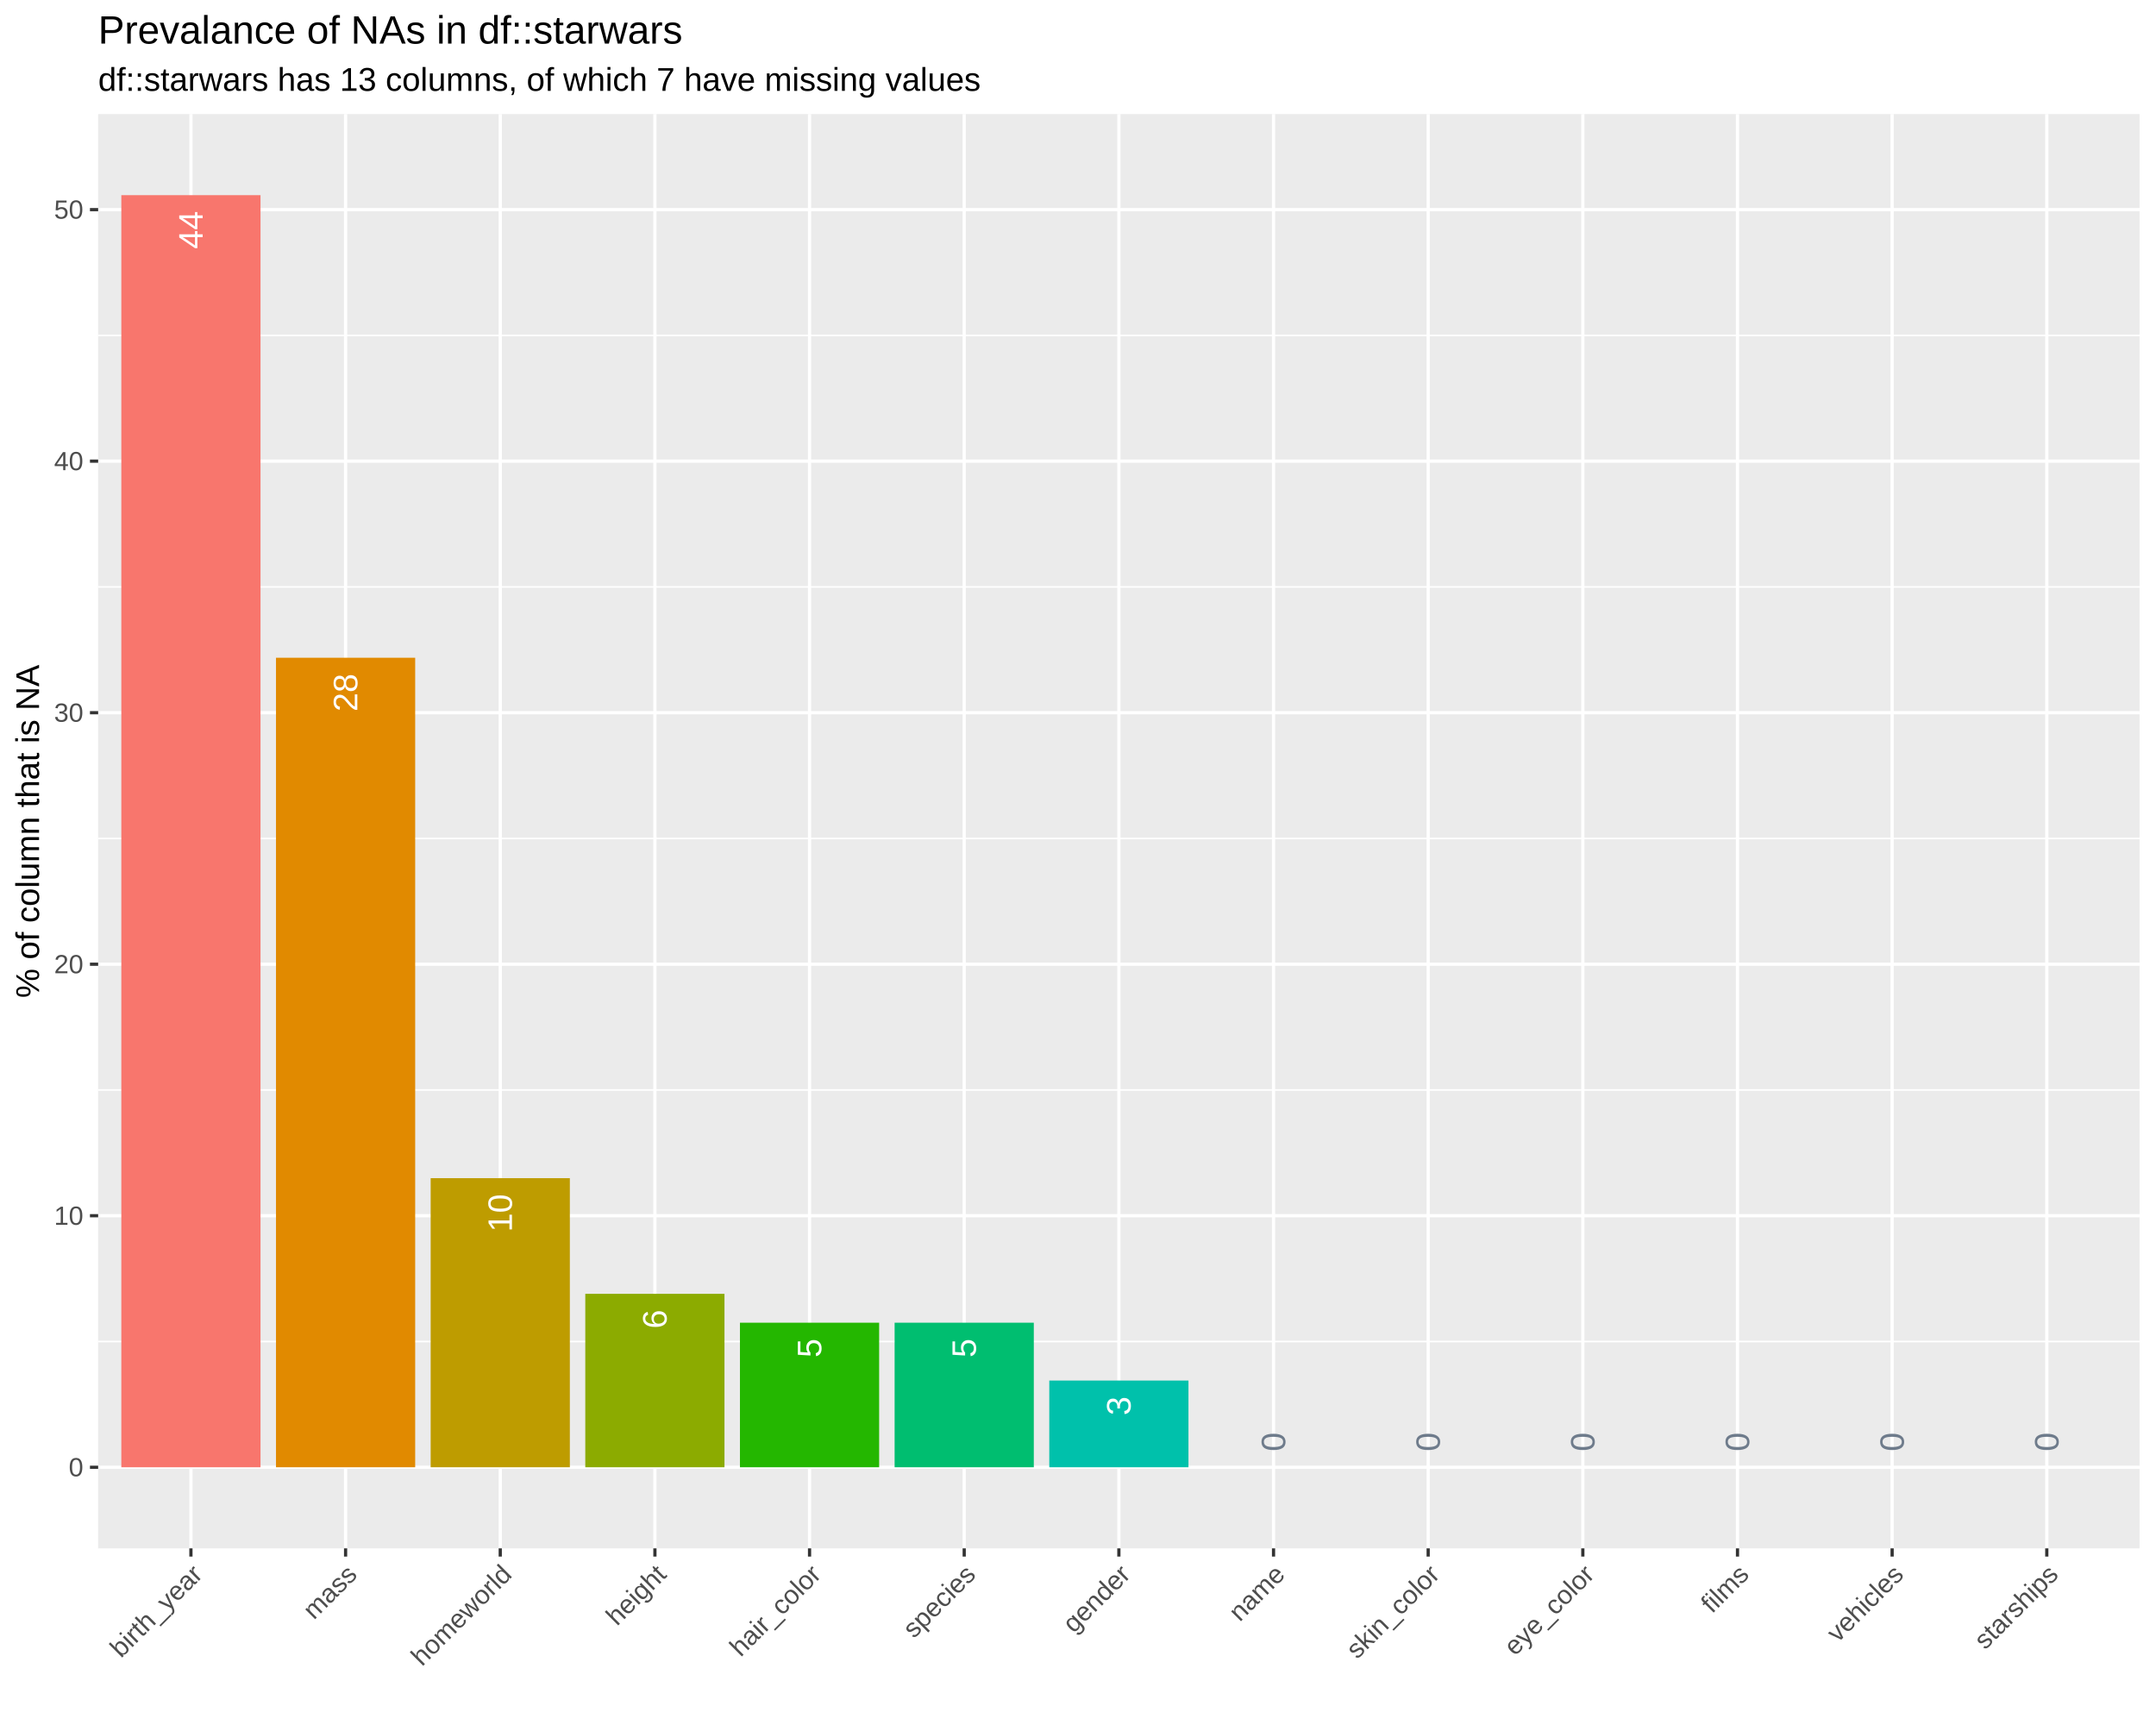
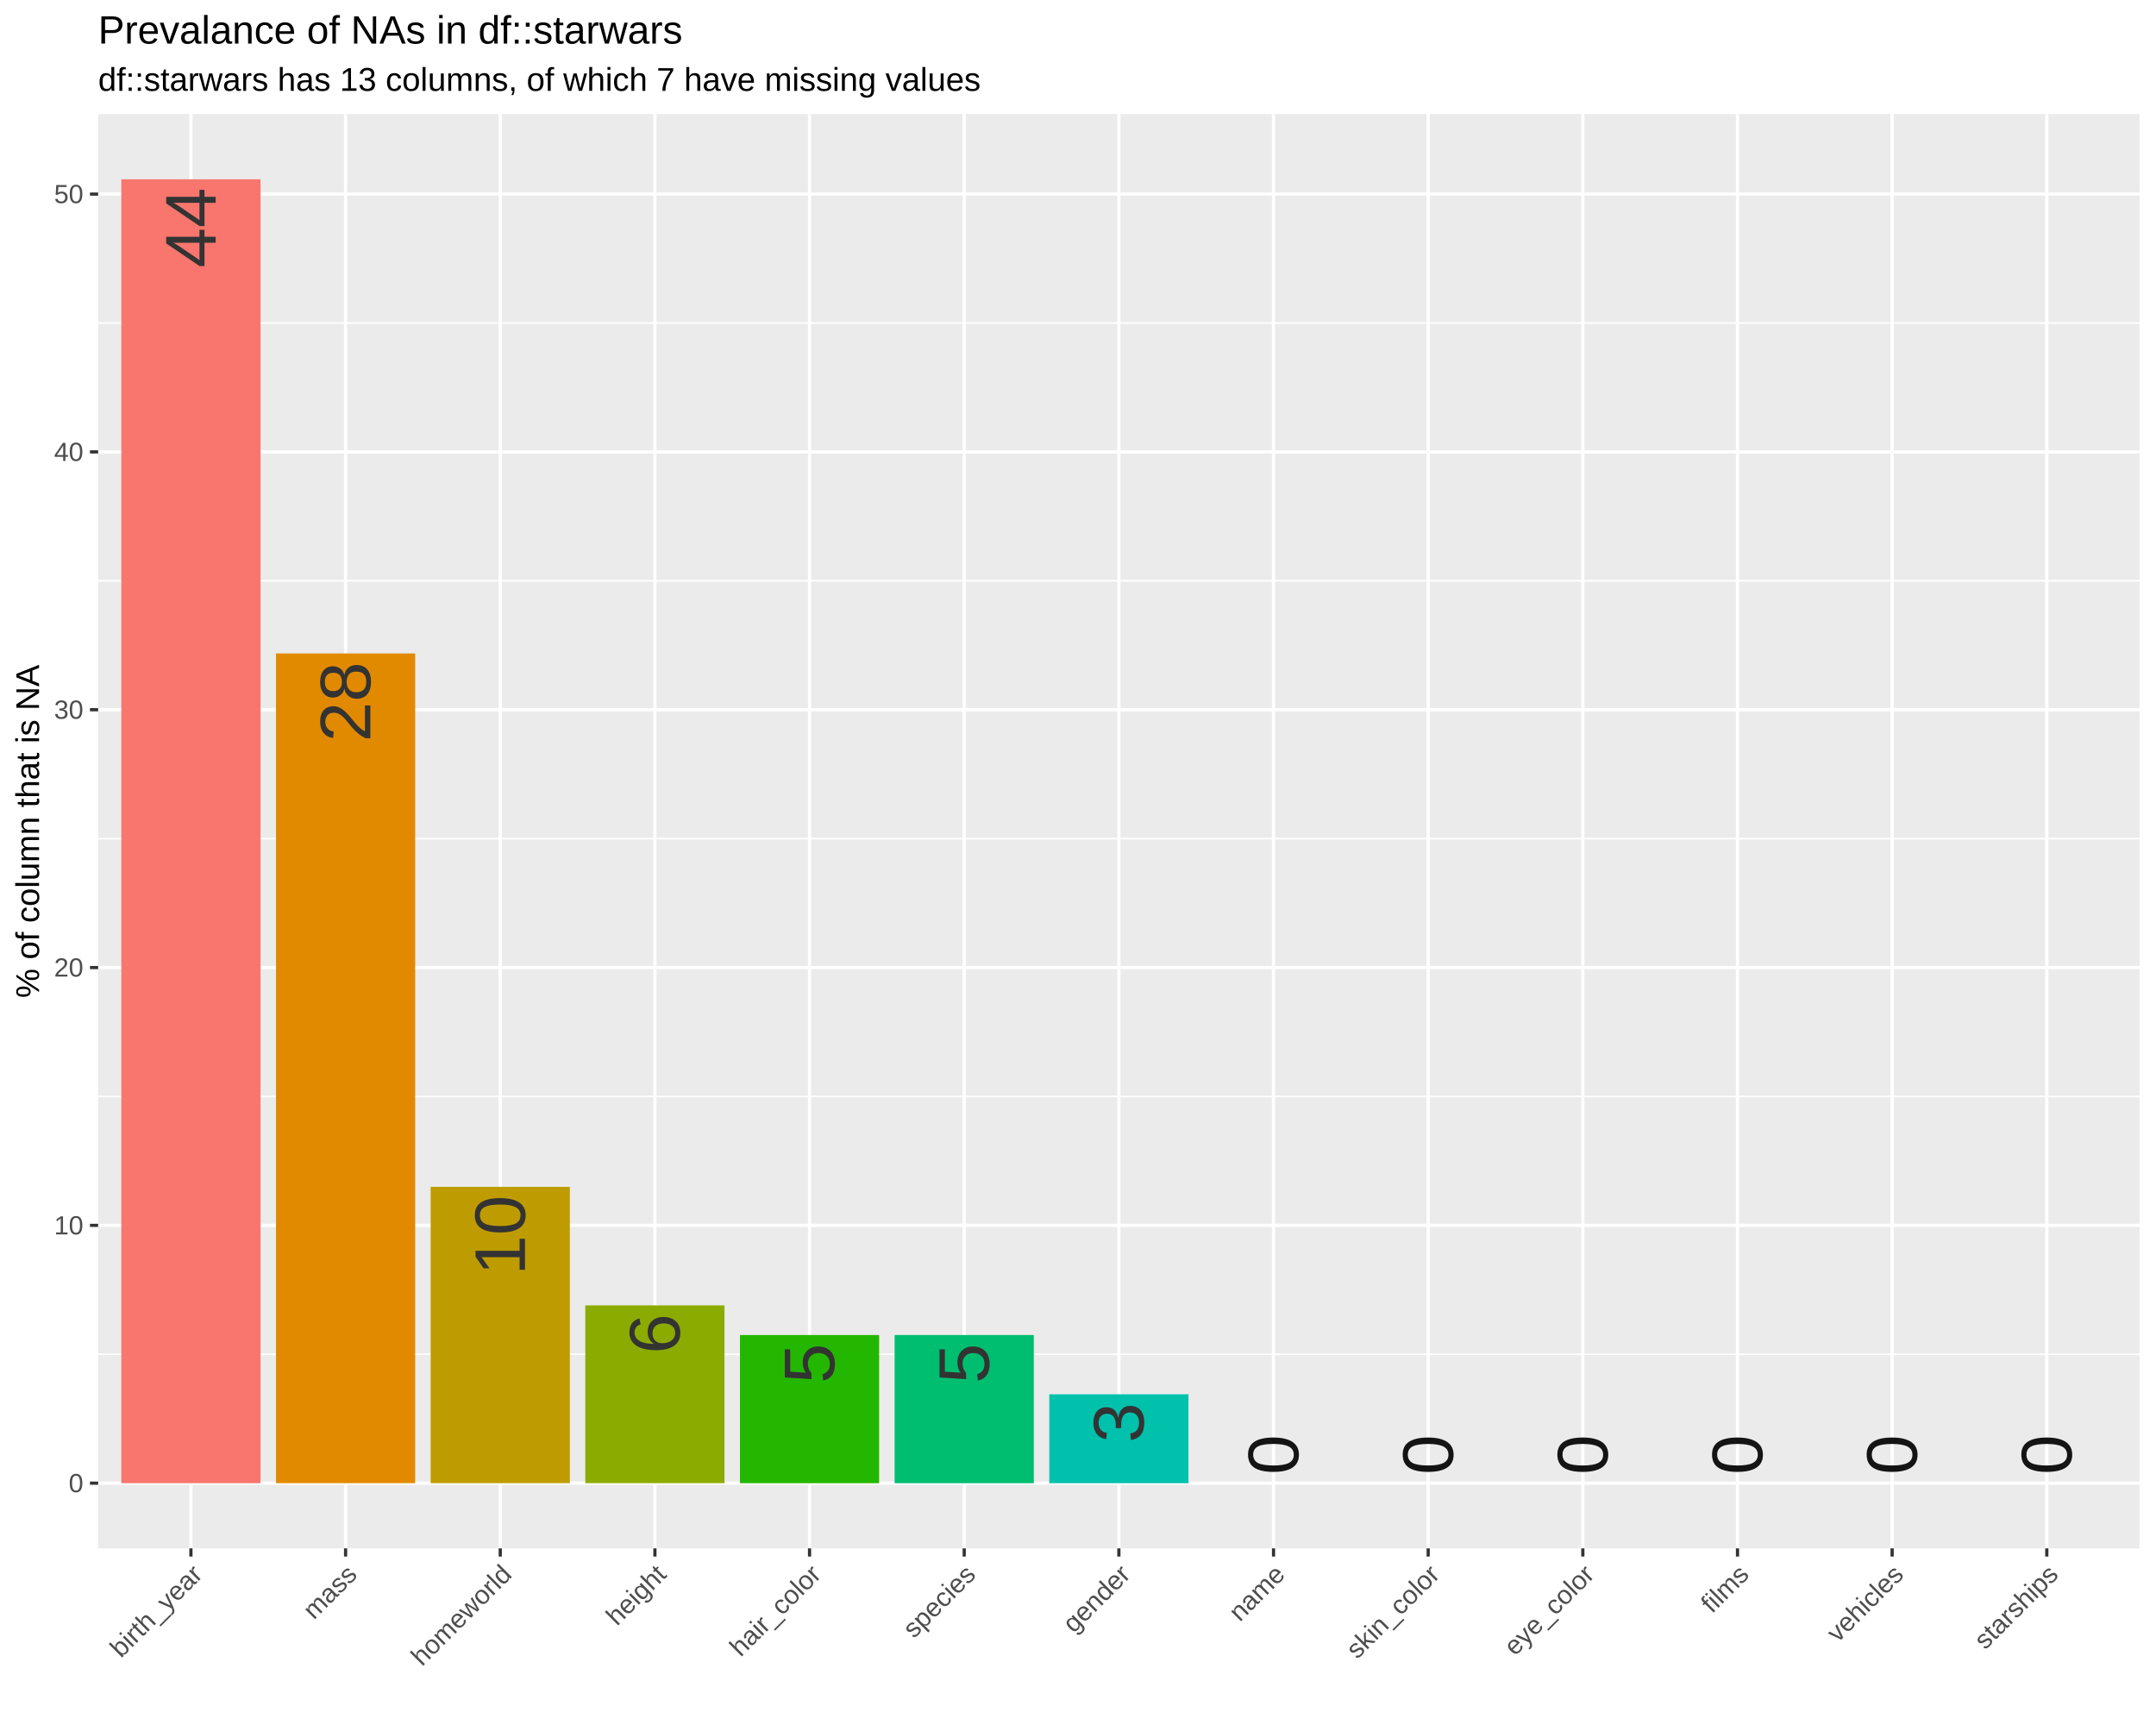
<svg xmlns="http://www.w3.org/2000/svg" viewBox="0 0 720.00 576.00">
  <defs>
    <style type="text/css">
    line, polyline, polygon, path, rect, circle {
      fill: none;
      stroke: #000000;
      stroke-linecap: round;
      stroke-linejoin: round;
      stroke-miterlimit: 10.00;
    }
  </style>
  </defs>
  <rect width="100%" height="100%" style="stroke: none; fill: #FFFFFF;" />
  <rect x="0.00" y="0.00" width="720.00" height="576.00" style="stroke-width: 1.07; stroke: #FFFFFF; fill: #FFFFFF;" />
  <defs>
    <clipPath id="cpMzIuNzh8NzE0LjUyfDUxNy4wMnwzOC4wOQ==">
      <rect x="32.78" y="38.09" width="681.74" height="478.93" />
    </clipPath>
  </defs>
  <rect x="32.78" y="38.09" width="681.74" height="478.93" style="stroke-width: 1.07; stroke: none; fill: #EBEBEB;" clip-path="url(#cpMzIuNzh8NzE0LjUyfDUxNy4wMnwzOC4wOQ==)" />
-   <polyline points="32.78,447.95 714.52,447.95 " style="stroke-width: 0.53; stroke: #FFFFFF; stroke-linecap: butt;" clip-path="url(#cpMzIuNzh8NzE0LjUyfDUxNy4wMnwzOC4wOQ==)" />
-   <polyline points="32.78,363.96 714.52,363.96 " style="stroke-width: 0.53; stroke: #FFFFFF; stroke-linecap: butt;" clip-path="url(#cpMzIuNzh8NzE0LjUyfDUxNy4wMnwzOC4wOQ==)" />
-   <polyline points="32.78,279.97 714.52,279.97 " style="stroke-width: 0.53; stroke: #FFFFFF; stroke-linecap: butt;" clip-path="url(#cpMzIuNzh8NzE0LjUyfDUxNy4wMnwzOC4wOQ==)" />
-   <polyline points="32.78,195.98 714.52,195.98 " style="stroke-width: 0.53; stroke: #FFFFFF; stroke-linecap: butt;" clip-path="url(#cpMzIuNzh8NzE0LjUyfDUxNy4wMnwzOC4wOQ==)" />
-   <polyline points="32.78,111.99 714.52,111.99 " style="stroke-width: 0.53; stroke: #FFFFFF; stroke-linecap: butt;" clip-path="url(#cpMzIuNzh8NzE0LjUyfDUxNy4wMnwzOC4wOQ==)" />
-   <polyline points="32.78,489.94 714.52,489.94 " style="stroke-width: 1.07; stroke: #FFFFFF; stroke-linecap: butt;" clip-path="url(#cpMzIuNzh8NzE0LjUyfDUxNy4wMnwzOC4wOQ==)" />
-   <polyline points="32.78,405.95 714.52,405.95 " style="stroke-width: 1.07; stroke: #FFFFFF; stroke-linecap: butt;" clip-path="url(#cpMzIuNzh8NzE0LjUyfDUxNy4wMnwzOC4wOQ==)" />
-   <polyline points="32.78,321.97 714.52,321.97 " style="stroke-width: 1.07; stroke: #FFFFFF; stroke-linecap: butt;" clip-path="url(#cpMzIuNzh8NzE0LjUyfDUxNy4wMnwzOC4wOQ==)" />
-   <polyline points="32.78,237.98 714.52,237.98 " style="stroke-width: 1.07; stroke: #FFFFFF; stroke-linecap: butt;" clip-path="url(#cpMzIuNzh8NzE0LjUyfDUxNy4wMnwzOC4wOQ==)" />
-   <polyline points="32.78,153.99 714.52,153.99 " style="stroke-width: 1.07; stroke: #FFFFFF; stroke-linecap: butt;" clip-path="url(#cpMzIuNzh8NzE0LjUyfDUxNy4wMnwzOC4wOQ==)" />
-   <polyline points="32.78,70.00 714.52,70.00 " style="stroke-width: 1.07; stroke: #FFFFFF; stroke-linecap: butt;" clip-path="url(#cpMzIuNzh8NzE0LjUyfDUxNy4wMnwzOC4wOQ==)" />
+   <polyline points="32.78,452.21 714.52,452.21 " style="stroke-width: 0.53; stroke: #FFFFFF; stroke-linecap: butt;" clip-path="url(#cpMzIuNzh8NzE0LjUyfDUxNy4wMnwzOC4wOQ==)" />
+   <polyline points="32.78,366.12 714.52,366.12 " style="stroke-width: 0.53; stroke: #FFFFFF; stroke-linecap: butt;" clip-path="url(#cpMzIuNzh8NzE0LjUyfDUxNy4wMnwzOC4wOQ==)" />
+   <polyline points="32.78,280.03 714.52,280.03 " style="stroke-width: 0.53; stroke: #FFFFFF; stroke-linecap: butt;" clip-path="url(#cpMzIuNzh8NzE0LjUyfDUxNy4wMnwzOC4wOQ==)" />
+   <polyline points="32.78,193.94 714.52,193.94 " style="stroke-width: 0.53; stroke: #FFFFFF; stroke-linecap: butt;" clip-path="url(#cpMzIuNzh8NzE0LjUyfDUxNy4wMnwzOC4wOQ==)" />
+   <polyline points="32.78,107.86 714.52,107.86 " style="stroke-width: 0.53; stroke: #FFFFFF; stroke-linecap: butt;" clip-path="url(#cpMzIuNzh8NzE0LjUyfDUxNy4wMnwzOC4wOQ==)" />
+   <polyline points="32.78,495.25 714.52,495.25 " style="stroke-width: 1.07; stroke: #FFFFFF; stroke-linecap: butt;" clip-path="url(#cpMzIuNzh8NzE0LjUyfDUxNy4wMnwzOC4wOQ==)" />
+   <polyline points="32.78,409.16 714.52,409.16 " style="stroke-width: 1.07; stroke: #FFFFFF; stroke-linecap: butt;" clip-path="url(#cpMzIuNzh8NzE0LjUyfDUxNy4wMnwzOC4wOQ==)" />
+   <polyline points="32.78,323.08 714.52,323.08 " style="stroke-width: 1.07; stroke: #FFFFFF; stroke-linecap: butt;" clip-path="url(#cpMzIuNzh8NzE0LjUyfDUxNy4wMnwzOC4wOQ==)" />
+   <polyline points="32.78,236.99 714.52,236.99 " style="stroke-width: 1.07; stroke: #FFFFFF; stroke-linecap: butt;" clip-path="url(#cpMzIuNzh8NzE0LjUyfDUxNy4wMnwzOC4wOQ==)" />
+   <polyline points="32.78,150.90 714.52,150.90 " style="stroke-width: 1.07; stroke: #FFFFFF; stroke-linecap: butt;" clip-path="url(#cpMzIuNzh8NzE0LjUyfDUxNy4wMnwzOC4wOQ==)" />
+   <polyline points="32.78,64.81 714.52,64.81 " style="stroke-width: 1.07; stroke: #FFFFFF; stroke-linecap: butt;" clip-path="url(#cpMzIuNzh8NzE0LjUyfDUxNy4wMnwzOC4wOQ==)" />
  <polyline points="63.76,517.02 63.76,38.09 " style="stroke-width: 1.07; stroke: #FFFFFF; stroke-linecap: butt;" clip-path="url(#cpMzIuNzh8NzE0LjUyfDUxNy4wMnwzOC4wOQ==)" />
  <polyline points="115.41,517.02 115.41,38.09 " style="stroke-width: 1.07; stroke: #FFFFFF; stroke-linecap: butt;" clip-path="url(#cpMzIuNzh8NzE0LjUyfDUxNy4wMnwzOC4wOQ==)" />
  <polyline points="167.06,517.02 167.06,38.09 " style="stroke-width: 1.07; stroke: #FFFFFF; stroke-linecap: butt;" clip-path="url(#cpMzIuNzh8NzE0LjUyfDUxNy4wMnwzOC4wOQ==)" />
  <polyline points="218.71,517.02 218.71,38.09 " style="stroke-width: 1.07; stroke: #FFFFFF; stroke-linecap: butt;" clip-path="url(#cpMzIuNzh8NzE0LjUyfDUxNy4wMnwzOC4wOQ==)" />
  <polyline points="270.35,517.02 270.35,38.09 " style="stroke-width: 1.07; stroke: #FFFFFF; stroke-linecap: butt;" clip-path="url(#cpMzIuNzh8NzE0LjUyfDUxNy4wMnwzOC4wOQ==)" />
  <polyline points="322.00,517.02 322.00,38.09 " style="stroke-width: 1.07; stroke: #FFFFFF; stroke-linecap: butt;" clip-path="url(#cpMzIuNzh8NzE0LjUyfDUxNy4wMnwzOC4wOQ==)" />
  <polyline points="373.65,517.02 373.65,38.09 " style="stroke-width: 1.07; stroke: #FFFFFF; stroke-linecap: butt;" clip-path="url(#cpMzIuNzh8NzE0LjUyfDUxNy4wMnwzOC4wOQ==)" />
  <polyline points="425.30,517.02 425.30,38.09 " style="stroke-width: 1.07; stroke: #FFFFFF; stroke-linecap: butt;" clip-path="url(#cpMzIuNzh8NzE0LjUyfDUxNy4wMnwzOC4wOQ==)" />
  <polyline points="476.94,517.02 476.94,38.09 " style="stroke-width: 1.07; stroke: #FFFFFF; stroke-linecap: butt;" clip-path="url(#cpMzIuNzh8NzE0LjUyfDUxNy4wMnwzOC4wOQ==)" />
  <polyline points="528.59,517.02 528.59,38.09 " style="stroke-width: 1.07; stroke: #FFFFFF; stroke-linecap: butt;" clip-path="url(#cpMzIuNzh8NzE0LjUyfDUxNy4wMnwzOC4wOQ==)" />
  <polyline points="580.24,517.02 580.24,38.09 " style="stroke-width: 1.07; stroke: #FFFFFF; stroke-linecap: butt;" clip-path="url(#cpMzIuNzh8NzE0LjUyfDUxNy4wMnwzOC4wOQ==)" />
  <polyline points="631.88,517.02 631.88,38.09 " style="stroke-width: 1.07; stroke: #FFFFFF; stroke-linecap: butt;" clip-path="url(#cpMzIuNzh8NzE0LjUyfDUxNy4wMnwzOC4wOQ==)" />
  <polyline points="683.53,517.02 683.53,38.09 " style="stroke-width: 1.07; stroke: #FFFFFF; stroke-linecap: butt;" clip-path="url(#cpMzIuNzh8NzE0LjUyfDUxNy4wMnwzOC4wOQ==)" />
-   <rect x="40.52" y="65.17" width="46.48" height="424.77" style="stroke-width: 1.07; stroke: none; stroke-linecap: square; stroke-linejoin: miter; fill: #F8766D;" clip-path="url(#cpMzIuNzh8NzE0LjUyfDUxNy4wMnwzOC4wOQ==)" />
-   <rect x="92.17" y="219.63" width="46.48" height="270.31" style="stroke-width: 1.07; stroke: none; stroke-linecap: square; stroke-linejoin: miter; fill: #E18A00;" clip-path="url(#cpMzIuNzh8NzE0LjUyfDUxNy4wMnwzOC4wOQ==)" />
-   <rect x="143.82" y="393.40" width="46.48" height="96.54" style="stroke-width: 1.07; stroke: none; stroke-linecap: square; stroke-linejoin: miter; fill: #BE9C00;" clip-path="url(#cpMzIuNzh8NzE0LjUyfDUxNy4wMnwzOC4wOQ==)" />
-   <rect x="195.46" y="432.02" width="46.48" height="57.92" style="stroke-width: 1.07; stroke: none; stroke-linecap: square; stroke-linejoin: miter; fill: #8CAB00;" clip-path="url(#cpMzIuNzh8NzE0LjUyfDUxNy4wMnwzOC4wOQ==)" />
-   <rect x="247.11" y="441.67" width="46.48" height="48.27" style="stroke-width: 1.07; stroke: none; stroke-linecap: square; stroke-linejoin: miter; fill: #24B700;" clip-path="url(#cpMzIuNzh8NzE0LjUyfDUxNy4wMnwzOC4wOQ==)" />
-   <rect x="298.76" y="441.67" width="46.48" height="48.27" style="stroke-width: 1.07; stroke: none; stroke-linecap: square; stroke-linejoin: miter; fill: #00BE70;" clip-path="url(#cpMzIuNzh8NzE0LjUyfDUxNy4wMnwzOC4wOQ==)" />
-   <rect x="350.41" y="460.98" width="46.48" height="28.96" style="stroke-width: 1.07; stroke: none; stroke-linecap: square; stroke-linejoin: miter; fill: #00C1AB;" clip-path="url(#cpMzIuNzh8NzE0LjUyfDUxNy4wMnwzOC4wOQ==)" />
-   <rect x="402.05" y="489.94" width="46.48" height="0.00" style="stroke-width: 1.07; stroke: none; stroke-linecap: square; stroke-linejoin: miter; fill: #00BBDA;" clip-path="url(#cpMzIuNzh8NzE0LjUyfDUxNy4wMnwzOC4wOQ==)" />
-   <rect x="453.70" y="489.94" width="46.48" height="0.00" style="stroke-width: 1.07; stroke: none; stroke-linecap: square; stroke-linejoin: miter; fill: #00ACFC;" clip-path="url(#cpMzIuNzh8NzE0LjUyfDUxNy4wMnwzOC4wOQ==)" />
-   <rect x="505.35" y="489.94" width="46.48" height="0.00" style="stroke-width: 1.07; stroke: none; stroke-linecap: square; stroke-linejoin: miter; fill: #8B93FF;" clip-path="url(#cpMzIuNzh8NzE0LjUyfDUxNy4wMnwzOC4wOQ==)" />
-   <rect x="557.00" y="489.94" width="46.48" height="0.00" style="stroke-width: 1.07; stroke: none; stroke-linecap: square; stroke-linejoin: miter; fill: #D575FE;" clip-path="url(#cpMzIuNzh8NzE0LjUyfDUxNy4wMnwzOC4wOQ==)" />
-   <rect x="608.64" y="489.94" width="46.48" height="0.00" style="stroke-width: 1.07; stroke: none; stroke-linecap: square; stroke-linejoin: miter; fill: #F962DD;" clip-path="url(#cpMzIuNzh8NzE0LjUyfDUxNy4wMnwzOC4wOQ==)" />
-   <rect x="660.29" y="489.94" width="46.48" height="0.00" style="stroke-width: 1.07; stroke: none; stroke-linecap: square; stroke-linejoin: miter; fill: #FF65AC;" clip-path="url(#cpMzIuNzh8NzE0LjUyfDUxNy4wMnwzOC4wOQ==)" />
+   <rect x="40.52" y="59.86" width="46.48" height="435.39" style="stroke-width: 1.07; stroke: none; stroke-linecap: square; stroke-linejoin: miter; fill: #F8766D;" clip-path="url(#cpMzIuNzh8NzE0LjUyfDUxNy4wMnwzOC4wOQ==)" />
+   <rect x="92.17" y="218.19" width="46.48" height="277.06" style="stroke-width: 1.07; stroke: none; stroke-linecap: square; stroke-linejoin: miter; fill: #E18A00;" clip-path="url(#cpMzIuNzh8NzE0LjUyfDUxNy4wMnwzOC4wOQ==)" />
+   <rect x="143.82" y="396.30" width="46.48" height="98.95" style="stroke-width: 1.07; stroke: none; stroke-linecap: square; stroke-linejoin: miter; fill: #BE9C00;" clip-path="url(#cpMzIuNzh8NzE0LjUyfDUxNy4wMnwzOC4wOQ==)" />
+   <rect x="195.46" y="435.88" width="46.48" height="59.37" style="stroke-width: 1.07; stroke: none; stroke-linecap: square; stroke-linejoin: miter; fill: #8CAB00;" clip-path="url(#cpMzIuNzh8NzE0LjUyfDUxNy4wMnwzOC4wOQ==)" />
+   <rect x="247.11" y="445.78" width="46.48" height="49.48" style="stroke-width: 1.07; stroke: none; stroke-linecap: square; stroke-linejoin: miter; fill: #24B700;" clip-path="url(#cpMzIuNzh8NzE0LjUyfDUxNy4wMnwzOC4wOQ==)" />
+   <rect x="298.76" y="445.78" width="46.48" height="49.48" style="stroke-width: 1.07; stroke: none; stroke-linecap: square; stroke-linejoin: miter; fill: #00BE70;" clip-path="url(#cpMzIuNzh8NzE0LjUyfDUxNy4wMnwzOC4wOQ==)" />
+   <rect x="350.41" y="465.57" width="46.48" height="29.69" style="stroke-width: 1.07; stroke: none; stroke-linecap: square; stroke-linejoin: miter; fill: #00C1AB;" clip-path="url(#cpMzIuNzh8NzE0LjUyfDUxNy4wMnwzOC4wOQ==)" />
+   <rect x="402.05" y="495.25" width="46.48" height="0.00" style="stroke-width: 1.07; stroke: none; stroke-linecap: square; stroke-linejoin: miter; fill: #00BBDA;" clip-path="url(#cpMzIuNzh8NzE0LjUyfDUxNy4wMnwzOC4wOQ==)" />
+   <rect x="453.70" y="495.25" width="46.48" height="0.00" style="stroke-width: 1.07; stroke: none; stroke-linecap: square; stroke-linejoin: miter; fill: #00ACFC;" clip-path="url(#cpMzIuNzh8NzE0LjUyfDUxNy4wMnwzOC4wOQ==)" />
+   <rect x="505.35" y="495.25" width="46.48" height="0.00" style="stroke-width: 1.07; stroke: none; stroke-linecap: square; stroke-linejoin: miter; fill: #8B93FF;" clip-path="url(#cpMzIuNzh8NzE0LjUyfDUxNy4wMnwzOC4wOQ==)" />
+   <rect x="557.00" y="495.25" width="46.48" height="0.00" style="stroke-width: 1.07; stroke: none; stroke-linecap: square; stroke-linejoin: miter; fill: #D575FE;" clip-path="url(#cpMzIuNzh8NzE0LjUyfDUxNy4wMnwzOC4wOQ==)" />
+   <rect x="608.64" y="495.25" width="46.48" height="0.00" style="stroke-width: 1.07; stroke: none; stroke-linecap: square; stroke-linejoin: miter; fill: #F962DD;" clip-path="url(#cpMzIuNzh8NzE0LjUyfDUxNy4wMnwzOC4wOQ==)" />
+   <rect x="660.29" y="495.25" width="46.48" height="0.00" style="stroke-width: 1.07; stroke: none; stroke-linecap: square; stroke-linejoin: miter; fill: #FF65AC;" clip-path="url(#cpMzIuNzh8NzE0LjUyfDUxNy4wMnwzOC4wOQ==)" />
  <g clip-path="url(#cpMzIuNzh8NzE0LjUyfDUxNy4wMnwzOC4wOQ==)">
-     <text transform="translate(67.68,83.14) rotate(-90)" style="font-size: 11.38px; fill: #FFFFFF; font-family: Liberation Sans;" textLength="12.66px" lengthAdjust="spacingAndGlyphs">44</text>
+     <text transform="translate(72.02,89.39) rotate(-90)" style="font-size: 24.00px; fill: #333333; font-family: Liberation Sans;" textLength="26.69px" lengthAdjust="spacingAndGlyphs">44</text>
  </g>
  <g clip-path="url(#cpMzIuNzh8NzE0LjUyfDUxNy4wMnwzOC4wOQ==)">
-     <text transform="translate(119.33,237.60) rotate(-90)" style="font-size: 11.38px; fill: #FFFFFF; font-family: Liberation Sans;" textLength="12.66px" lengthAdjust="spacingAndGlyphs">28</text>
+     <text transform="translate(123.67,247.71) rotate(-90)" style="font-size: 24.00px; fill: #333333; font-family: Liberation Sans;" textLength="26.69px" lengthAdjust="spacingAndGlyphs">28</text>
  </g>
  <g clip-path="url(#cpMzIuNzh8NzE0LjUyfDUxNy4wMnwzOC4wOQ==)">
-     <text transform="translate(170.97,411.37) rotate(-90)" style="font-size: 11.38px; fill: #FFFFFF; font-family: Liberation Sans;" textLength="12.66px" lengthAdjust="spacingAndGlyphs">10</text>
+     <text transform="translate(175.32,425.82) rotate(-90)" style="font-size: 24.00px; fill: #333333; font-family: Liberation Sans;" textLength="26.69px" lengthAdjust="spacingAndGlyphs">10</text>
  </g>
  <g clip-path="url(#cpMzIuNzh8NzE0LjUyfDUxNy4wMnwzOC4wOQ==)">
-     <text transform="translate(222.62,443.66) rotate(-90)" style="font-size: 11.38px; fill: #FFFFFF; font-family: Liberation Sans;" textLength="6.33px" lengthAdjust="spacingAndGlyphs">6</text>
+     <text transform="translate(226.96,452.06) rotate(-90)" style="font-size: 24.00px; fill: #333333; font-family: Liberation Sans;" textLength="13.34px" lengthAdjust="spacingAndGlyphs">6</text>
  </g>
  <g clip-path="url(#cpMzIuNzh8NzE0LjUyfDUxNy4wMnwzOC4wOQ==)">
-     <text transform="translate(274.27,453.31) rotate(-90)" style="font-size: 11.38px; fill: #FFFFFF; font-family: Liberation Sans;" textLength="6.33px" lengthAdjust="spacingAndGlyphs">5</text>
+     <text transform="translate(278.61,461.95) rotate(-90)" style="font-size: 24.00px; fill: #333333; font-family: Liberation Sans;" textLength="13.34px" lengthAdjust="spacingAndGlyphs">5</text>
  </g>
  <g clip-path="url(#cpMzIuNzh8NzE0LjUyfDUxNy4wMnwzOC4wOQ==)">
-     <text transform="translate(325.91,453.31) rotate(-90)" style="font-size: 11.38px; fill: #FFFFFF; font-family: Liberation Sans;" textLength="6.33px" lengthAdjust="spacingAndGlyphs">5</text>
+     <text transform="translate(330.26,461.95) rotate(-90)" style="font-size: 24.00px; fill: #333333; font-family: Liberation Sans;" textLength="13.34px" lengthAdjust="spacingAndGlyphs">5</text>
  </g>
  <g clip-path="url(#cpMzIuNzh8NzE0LjUyfDUxNy4wMnwzOC4wOQ==)">
-     <text transform="translate(377.56,472.62) rotate(-90)" style="font-size: 11.38px; fill: #FFFFFF; font-family: Liberation Sans;" textLength="6.33px" lengthAdjust="spacingAndGlyphs">3</text>
+     <text transform="translate(381.91,481.74) rotate(-90)" style="font-size: 24.00px; fill: #333333; font-family: Liberation Sans;" textLength="13.34px" lengthAdjust="spacingAndGlyphs">3</text>
  </g>
  <g clip-path="url(#cpMzIuNzh8NzE0LjUyfDUxNy4wMnwzOC4wOQ==)">
-     <text transform="translate(429.21,484.63) rotate(-90)" style="font-size: 11.38px; fill: #6E7B8B; font-family: Liberation Sans;" textLength="6.33px" lengthAdjust="spacingAndGlyphs">0</text>
+     <text transform="translate(433.55,492.42) rotate(-90)" style="font-size: 24.00px; fill: #141414; font-family: Liberation Sans;" textLength="13.34px" lengthAdjust="spacingAndGlyphs">0</text>
  </g>
  <g clip-path="url(#cpMzIuNzh8NzE0LjUyfDUxNy4wMnwzOC4wOQ==)">
-     <text transform="translate(480.86,484.63) rotate(-90)" style="font-size: 11.38px; fill: #6E7B8B; font-family: Liberation Sans;" textLength="6.33px" lengthAdjust="spacingAndGlyphs">0</text>
+     <text transform="translate(485.20,492.42) rotate(-90)" style="font-size: 24.00px; fill: #141414; font-family: Liberation Sans;" textLength="13.34px" lengthAdjust="spacingAndGlyphs">0</text>
  </g>
  <g clip-path="url(#cpMzIuNzh8NzE0LjUyfDUxNy4wMnwzOC4wOQ==)">
-     <text transform="translate(532.50,484.63) rotate(-90)" style="font-size: 11.38px; fill: #6E7B8B; font-family: Liberation Sans;" textLength="6.33px" lengthAdjust="spacingAndGlyphs">0</text>
+     <text transform="translate(536.85,492.42) rotate(-90)" style="font-size: 24.00px; fill: #141414; font-family: Liberation Sans;" textLength="13.34px" lengthAdjust="spacingAndGlyphs">0</text>
  </g>
  <g clip-path="url(#cpMzIuNzh8NzE0LjUyfDUxNy4wMnwzOC4wOQ==)">
-     <text transform="translate(584.15,484.63) rotate(-90)" style="font-size: 11.38px; fill: #6E7B8B; font-family: Liberation Sans;" textLength="6.33px" lengthAdjust="spacingAndGlyphs">0</text>
+     <text transform="translate(588.50,492.42) rotate(-90)" style="font-size: 24.00px; fill: #141414; font-family: Liberation Sans;" textLength="13.34px" lengthAdjust="spacingAndGlyphs">0</text>
  </g>
  <g clip-path="url(#cpMzIuNzh8NzE0LjUyfDUxNy4wMnwzOC4wOQ==)">
-     <text transform="translate(635.80,484.63) rotate(-90)" style="font-size: 11.38px; fill: #6E7B8B; font-family: Liberation Sans;" textLength="6.33px" lengthAdjust="spacingAndGlyphs">0</text>
+     <text transform="translate(640.14,492.42) rotate(-90)" style="font-size: 24.00px; fill: #141414; font-family: Liberation Sans;" textLength="13.34px" lengthAdjust="spacingAndGlyphs">0</text>
  </g>
  <g clip-path="url(#cpMzIuNzh8NzE0LjUyfDUxNy4wMnwzOC4wOQ==)">
-     <text transform="translate(687.45,484.63) rotate(-90)" style="font-size: 11.38px; fill: #6E7B8B; font-family: Liberation Sans;" textLength="6.33px" lengthAdjust="spacingAndGlyphs">0</text>
+     <text transform="translate(691.79,492.42) rotate(-90)" style="font-size: 24.00px; fill: #141414; font-family: Liberation Sans;" textLength="13.34px" lengthAdjust="spacingAndGlyphs">0</text>
  </g>
  <defs>
    <clipPath id="cpMC4wMHw3MjAuMDB8NTc2LjAwfDAuMDA=">
      <rect x="0.00" y="0.00" width="720.00" height="576.00" />
    </clipPath>
  </defs>
  <g clip-path="url(#cpMC4wMHw3MjAuMDB8NTc2LjAwfDAuMDA=)">
-     <text x="22.95" y="492.96" style="font-size: 8.80px; fill: #4D4D4D; font-family: Liberation Sans;" textLength="4.89px" lengthAdjust="spacingAndGlyphs">0</text>
+     <text x="22.95" y="498.27" style="font-size: 8.80px; fill: #4D4D4D; font-family: Liberation Sans;" textLength="4.89px" lengthAdjust="spacingAndGlyphs">0</text>
  </g>
  <g clip-path="url(#cpMC4wMHw3MjAuMDB8NTc2LjAwfDAuMDA=)">
-     <text x="18.06" y="408.98" style="font-size: 8.80px; fill: #4D4D4D; font-family: Liberation Sans;" textLength="9.78px" lengthAdjust="spacingAndGlyphs">10</text>
+     <text x="18.06" y="412.19" style="font-size: 8.80px; fill: #4D4D4D; font-family: Liberation Sans;" textLength="9.78px" lengthAdjust="spacingAndGlyphs">10</text>
  </g>
  <g clip-path="url(#cpMC4wMHw3MjAuMDB8NTc2LjAwfDAuMDA=)">
-     <text x="18.06" y="324.99" style="font-size: 8.80px; fill: #4D4D4D; font-family: Liberation Sans;" textLength="9.78px" lengthAdjust="spacingAndGlyphs">20</text>
+     <text x="18.06" y="326.10" style="font-size: 8.80px; fill: #4D4D4D; font-family: Liberation Sans;" textLength="9.78px" lengthAdjust="spacingAndGlyphs">20</text>
  </g>
  <g clip-path="url(#cpMC4wMHw3MjAuMDB8NTc2LjAwfDAuMDA=)">
-     <text x="18.06" y="241.00" style="font-size: 8.80px; fill: #4D4D4D; font-family: Liberation Sans;" textLength="9.78px" lengthAdjust="spacingAndGlyphs">30</text>
+     <text x="18.06" y="240.01" style="font-size: 8.80px; fill: #4D4D4D; font-family: Liberation Sans;" textLength="9.78px" lengthAdjust="spacingAndGlyphs">30</text>
  </g>
  <g clip-path="url(#cpMC4wMHw3MjAuMDB8NTc2LjAwfDAuMDA=)">
-     <text x="18.06" y="157.01" style="font-size: 8.80px; fill: #4D4D4D; font-family: Liberation Sans;" textLength="9.78px" lengthAdjust="spacingAndGlyphs">40</text>
+     <text x="18.06" y="153.92" style="font-size: 8.80px; fill: #4D4D4D; font-family: Liberation Sans;" textLength="9.78px" lengthAdjust="spacingAndGlyphs">40</text>
  </g>
  <g clip-path="url(#cpMC4wMHw3MjAuMDB8NTc2LjAwfDAuMDA=)">
-     <text x="18.06" y="73.02" style="font-size: 8.80px; fill: #4D4D4D; font-family: Liberation Sans;" textLength="9.78px" lengthAdjust="spacingAndGlyphs">50</text>
+     <text x="18.06" y="67.83" style="font-size: 8.80px; fill: #4D4D4D; font-family: Liberation Sans;" textLength="9.78px" lengthAdjust="spacingAndGlyphs">50</text>
  </g>
-   <polyline points="30.04,489.94 32.78,489.94 " style="stroke-width: 1.07; stroke: #333333; stroke-linecap: butt;" clip-path="url(#cpMC4wMHw3MjAuMDB8NTc2LjAwfDAuMDA=)" />
-   <polyline points="30.04,405.95 32.78,405.95 " style="stroke-width: 1.07; stroke: #333333; stroke-linecap: butt;" clip-path="url(#cpMC4wMHw3MjAuMDB8NTc2LjAwfDAuMDA=)" />
-   <polyline points="30.04,321.97 32.78,321.97 " style="stroke-width: 1.07; stroke: #333333; stroke-linecap: butt;" clip-path="url(#cpMC4wMHw3MjAuMDB8NTc2LjAwfDAuMDA=)" />
-   <polyline points="30.04,237.98 32.78,237.98 " style="stroke-width: 1.07; stroke: #333333; stroke-linecap: butt;" clip-path="url(#cpMC4wMHw3MjAuMDB8NTc2LjAwfDAuMDA=)" />
-   <polyline points="30.04,153.99 32.78,153.99 " style="stroke-width: 1.07; stroke: #333333; stroke-linecap: butt;" clip-path="url(#cpMC4wMHw3MjAuMDB8NTc2LjAwfDAuMDA=)" />
-   <polyline points="30.04,70.00 32.78,70.00 " style="stroke-width: 1.07; stroke: #333333; stroke-linecap: butt;" clip-path="url(#cpMC4wMHw3MjAuMDB8NTc2LjAwfDAuMDA=)" />
+   <polyline points="30.04,495.25 32.78,495.25 " style="stroke-width: 1.07; stroke: #333333; stroke-linecap: butt;" clip-path="url(#cpMC4wMHw3MjAuMDB8NTc2LjAwfDAuMDA=)" />
+   <polyline points="30.04,409.16 32.78,409.16 " style="stroke-width: 1.07; stroke: #333333; stroke-linecap: butt;" clip-path="url(#cpMC4wMHw3MjAuMDB8NTc2LjAwfDAuMDA=)" />
+   <polyline points="30.04,323.08 32.78,323.08 " style="stroke-width: 1.07; stroke: #333333; stroke-linecap: butt;" clip-path="url(#cpMC4wMHw3MjAuMDB8NTc2LjAwfDAuMDA=)" />
+   <polyline points="30.04,236.99 32.78,236.99 " style="stroke-width: 1.07; stroke: #333333; stroke-linecap: butt;" clip-path="url(#cpMC4wMHw3MjAuMDB8NTc2LjAwfDAuMDA=)" />
+   <polyline points="30.04,150.90 32.78,150.90 " style="stroke-width: 1.07; stroke: #333333; stroke-linecap: butt;" clip-path="url(#cpMC4wMHw3MjAuMDB8NTc2LjAwfDAuMDA=)" />
+   <polyline points="30.04,64.81 32.78,64.81 " style="stroke-width: 1.07; stroke: #333333; stroke-linecap: butt;" clip-path="url(#cpMC4wMHw3MjAuMDB8NTc2LjAwfDAuMDA=)" />
  <polyline points="63.76,519.76 63.76,517.02 " style="stroke-width: 1.07; stroke: #333333; stroke-linecap: butt;" clip-path="url(#cpMC4wMHw3MjAuMDB8NTc2LjAwfDAuMDA=)" />
  <polyline points="115.41,519.76 115.41,517.02 " style="stroke-width: 1.07; stroke: #333333; stroke-linecap: butt;" clip-path="url(#cpMC4wMHw3MjAuMDB8NTc2LjAwfDAuMDA=)" />
  <polyline points="167.06,519.76 167.06,517.02 " style="stroke-width: 1.07; stroke: #333333; stroke-linecap: butt;" clip-path="url(#cpMC4wMHw3MjAuMDB8NTc2LjAwfDAuMDA=)" />
  <polyline points="218.71,519.76 218.71,517.02 " style="stroke-width: 1.07; stroke: #333333; stroke-linecap: butt;" clip-path="url(#cpMC4wMHw3MjAuMDB8NTc2LjAwfDAuMDA=)" />
  <polyline points="270.35,519.76 270.35,517.02 " style="stroke-width: 1.07; stroke: #333333; stroke-linecap: butt;" clip-path="url(#cpMC4wMHw3MjAuMDB8NTc2LjAwfDAuMDA=)" />
  <polyline points="322.00,519.76 322.00,517.02 " style="stroke-width: 1.07; stroke: #333333; stroke-linecap: butt;" clip-path="url(#cpMC4wMHw3MjAuMDB8NTc2LjAwfDAuMDA=)" />
  <polyline points="373.65,519.76 373.65,517.02 " style="stroke-width: 1.07; stroke: #333333; stroke-linecap: butt;" clip-path="url(#cpMC4wMHw3MjAuMDB8NTc2LjAwfDAuMDA=)" />
  <polyline points="425.30,519.76 425.30,517.02 " style="stroke-width: 1.07; stroke: #333333; stroke-linecap: butt;" clip-path="url(#cpMC4wMHw3MjAuMDB8NTc2LjAwfDAuMDA=)" />
  <polyline points="476.94,519.76 476.94,517.02 " style="stroke-width: 1.07; stroke: #333333; stroke-linecap: butt;" clip-path="url(#cpMC4wMHw3MjAuMDB8NTc2LjAwfDAuMDA=)" />
  <polyline points="528.59,519.76 528.59,517.02 " style="stroke-width: 1.07; stroke: #333333; stroke-linecap: butt;" clip-path="url(#cpMC4wMHw3MjAuMDB8NTc2LjAwfDAuMDA=)" />
  <polyline points="580.24,519.76 580.24,517.02 " style="stroke-width: 1.07; stroke: #333333; stroke-linecap: butt;" clip-path="url(#cpMC4wMHw3MjAuMDB8NTc2LjAwfDAuMDA=)" />
  <polyline points="631.88,519.76 631.88,517.02 " style="stroke-width: 1.07; stroke: #333333; stroke-linecap: butt;" clip-path="url(#cpMC4wMHw3MjAuMDB8NTc2LjAwfDAuMDA=)" />
  <polyline points="683.53,519.76 683.53,517.02 " style="stroke-width: 1.07; stroke: #333333; stroke-linecap: butt;" clip-path="url(#cpMC4wMHw3MjAuMDB8NTc2LjAwfDAuMDA=)" />
  <g clip-path="url(#cpMC4wMHw3MjAuMDB8NTc2LjAwfDAuMDA=)">
    <text transform="translate(40.40,553.87) rotate(-45)" style="font-size: 8.80px; fill: #4D4D4D; font-family: Liberation Sans;" textLength="39.09px" lengthAdjust="spacingAndGlyphs">birth_year</text>
  </g>
  <g clip-path="url(#cpMC4wMHw3MjAuMDB8NTc2LjAwfDAuMDA=)">
    <text transform="translate(104.82,541.10) rotate(-45)" style="font-size: 8.80px; fill: #4D4D4D; font-family: Liberation Sans;" textLength="21.03px" lengthAdjust="spacingAndGlyphs">mass</text>
  </g>
  <g clip-path="url(#cpMC4wMHw3MjAuMDB8NTc2LjAwfDAuMDA=)">
    <text transform="translate(140.92,556.64) rotate(-45)" style="font-size: 8.80px; fill: #4D4D4D; font-family: Liberation Sans;" textLength="43.02px" lengthAdjust="spacingAndGlyphs">homeworld</text>
  </g>
  <g clip-path="url(#cpMC4wMHw3MjAuMDB8NTc2LjAwfDAuMDA=)">
    <text transform="translate(206.04,543.17) rotate(-45)" style="font-size: 8.80px; fill: #4D4D4D; font-family: Liberation Sans;" textLength="23.95px" lengthAdjust="spacingAndGlyphs">height</text>
  </g>
  <g clip-path="url(#cpMC4wMHw3MjAuMDB8NTc2LjAwfDAuMDA=)">
    <text transform="translate(247.33,553.53) rotate(-45)" style="font-size: 8.80px; fill: #4D4D4D; font-family: Liberation Sans;" textLength="38.61px" lengthAdjust="spacingAndGlyphs">hair_color</text>
  </g>
  <g clip-path="url(#cpMC4wMHw3MjAuMDB8NTc2LjAwfDAuMDA=)">
    <text transform="translate(305.17,547.33) rotate(-45)" style="font-size: 8.80px; fill: #4D4D4D; font-family: Liberation Sans;" textLength="29.84px" lengthAdjust="spacingAndGlyphs">species</text>
  </g>
  <g clip-path="url(#cpMC4wMHw3MjAuMDB8NTc2LjAwfDAuMDA=)">
    <text transform="translate(358.57,545.58) rotate(-45)" style="font-size: 8.80px; fill: #4D4D4D; font-family: Liberation Sans;" textLength="27.38px" lengthAdjust="spacingAndGlyphs">gender</text>
  </g>
  <g clip-path="url(#cpMC4wMHw3MjAuMDB8NTc2LjAwfDAuMDA=)">
    <text transform="translate(414.01,541.78) rotate(-45)" style="font-size: 8.80px; fill: #4D4D4D; font-family: Liberation Sans;" textLength="22.00px" lengthAdjust="spacingAndGlyphs">name</text>
  </g>
  <g clip-path="url(#cpMC4wMHw3MjAuMDB8NTc2LjAwfDAuMDA=)">
    <text transform="translate(453.21,554.24) rotate(-45)" style="font-size: 8.80px; fill: #4D4D4D; font-family: Liberation Sans;" textLength="39.61px" lengthAdjust="spacingAndGlyphs">skin_color</text>
  </g>
  <g clip-path="url(#cpMC4wMHw3MjAuMDB8NTc2LjAwfDAuMDA=)">
    <text transform="translate(505.90,553.20) rotate(-45)" style="font-size: 8.80px; fill: #4D4D4D; font-family: Liberation Sans;" textLength="38.14px" lengthAdjust="spacingAndGlyphs">eye_color</text>
  </g>
  <g clip-path="url(#cpMC4wMHw3MjAuMDB8NTc2LjAwfDAuMDA=)">
    <text transform="translate(571.73,539.01) rotate(-45)" style="font-size: 8.80px; fill: #4D4D4D; font-family: Liberation Sans;" textLength="18.08px" lengthAdjust="spacingAndGlyphs">films</text>
  </g>
  <g clip-path="url(#cpMC4wMHw3MjAuMDB8NTc2LjAwfDAuMDA=)">
    <text transform="translate(613.68,548.71) rotate(-45)" style="font-size: 8.80px; fill: #4D4D4D; font-family: Liberation Sans;" textLength="31.80px" lengthAdjust="spacingAndGlyphs">vehicles</text>
  </g>
  <g clip-path="url(#cpMC4wMHw3MjAuMDB8NTc2LjAwfDAuMDA=)">
    <text transform="translate(662.92,551.12) rotate(-45)" style="font-size: 8.80px; fill: #4D4D4D; font-family: Liberation Sans;" textLength="35.20px" lengthAdjust="spacingAndGlyphs">starships</text>
  </g>
  <g clip-path="url(#cpMC4wMHw3MjAuMDB8NTc2LjAwfDAuMDA=)">
    <text transform="translate(13.04,333.23) rotate(-90)" style="font-size: 11.00px; font-family: Liberation Sans;" textLength="111.34px" lengthAdjust="spacingAndGlyphs">% of column that is NA</text>
  </g>
  <g clip-path="url(#cpMC4wMHw3MjAuMDB8NTc2LjAwfDAuMDA=)">
    <text x="32.78" y="30.33" style="font-size: 11.00px; font-family: Liberation Sans;" textLength="294.88px" lengthAdjust="spacingAndGlyphs">df::starwars has 13 columns, of which 7 have missing values</text>
  </g>
  <g clip-path="url(#cpMC4wMHw3MjAuMDB8NTc2LjAwfDAuMDA=)">
    <text x="32.78" y="14.56" style="font-size: 13.20px; font-family: Liberation Sans;" textLength="194.86px" lengthAdjust="spacingAndGlyphs">Prevalance of NAs in df::starwars</text>
  </g>
</svg>
